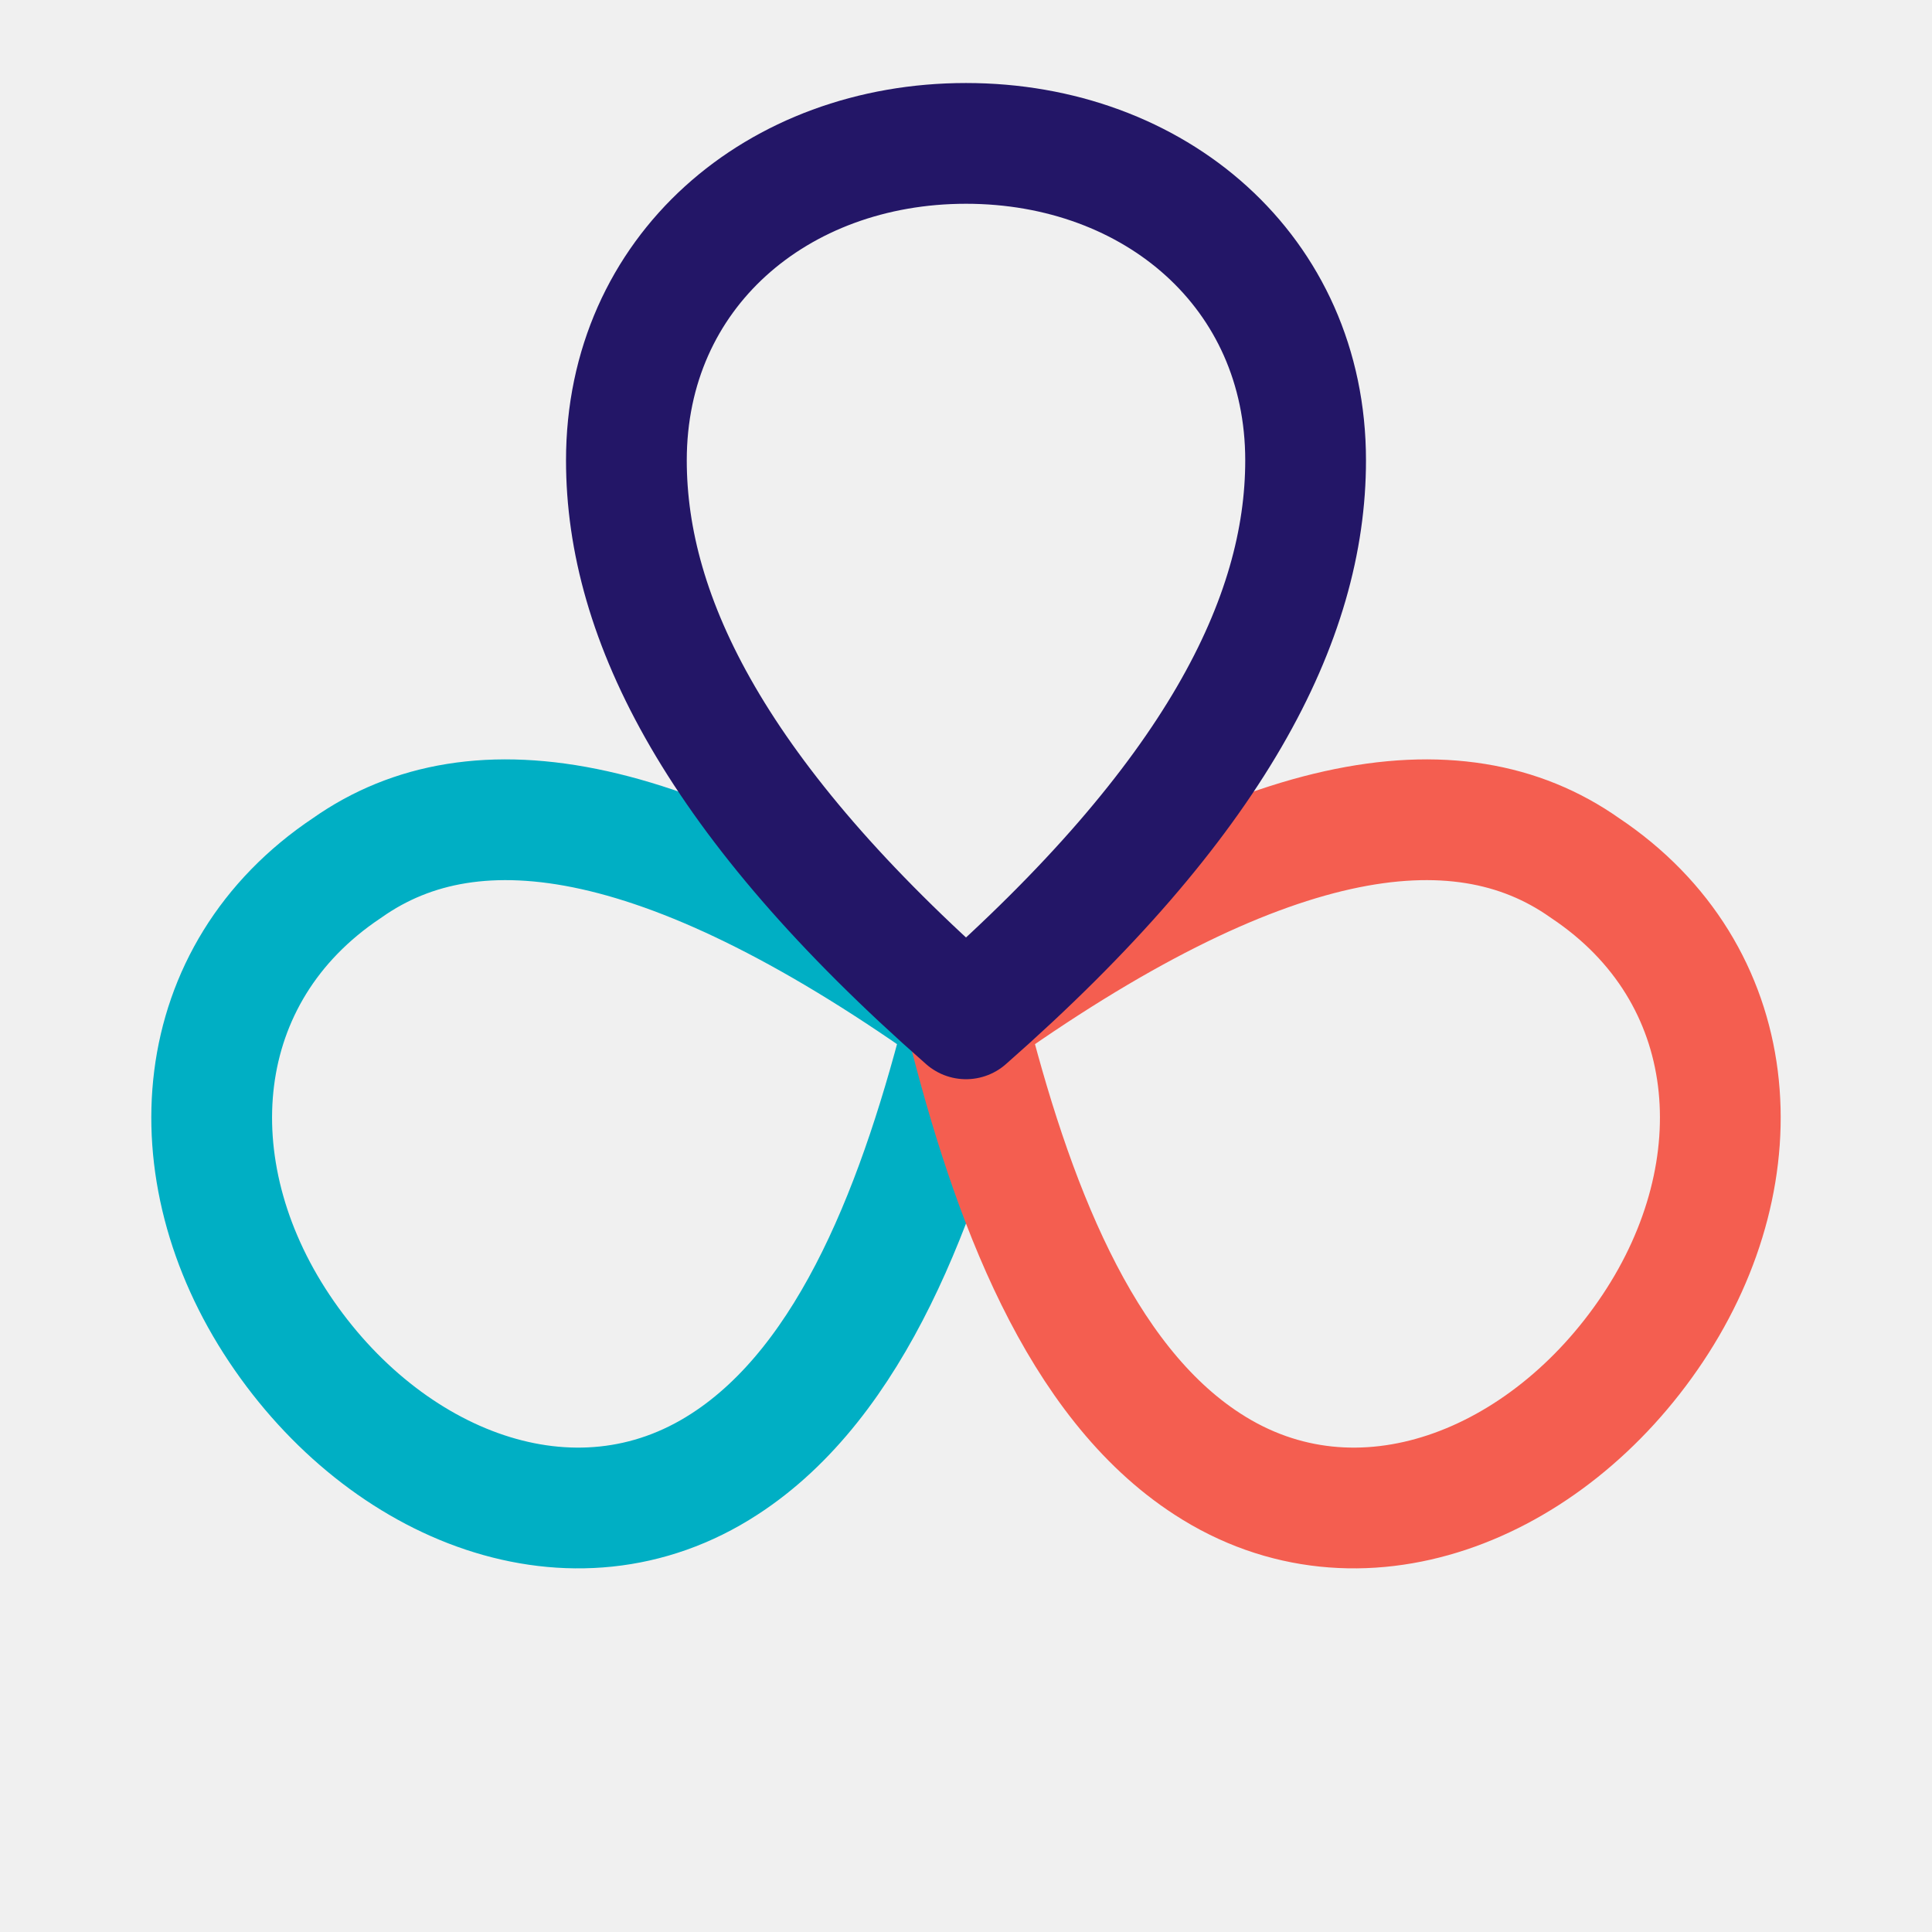
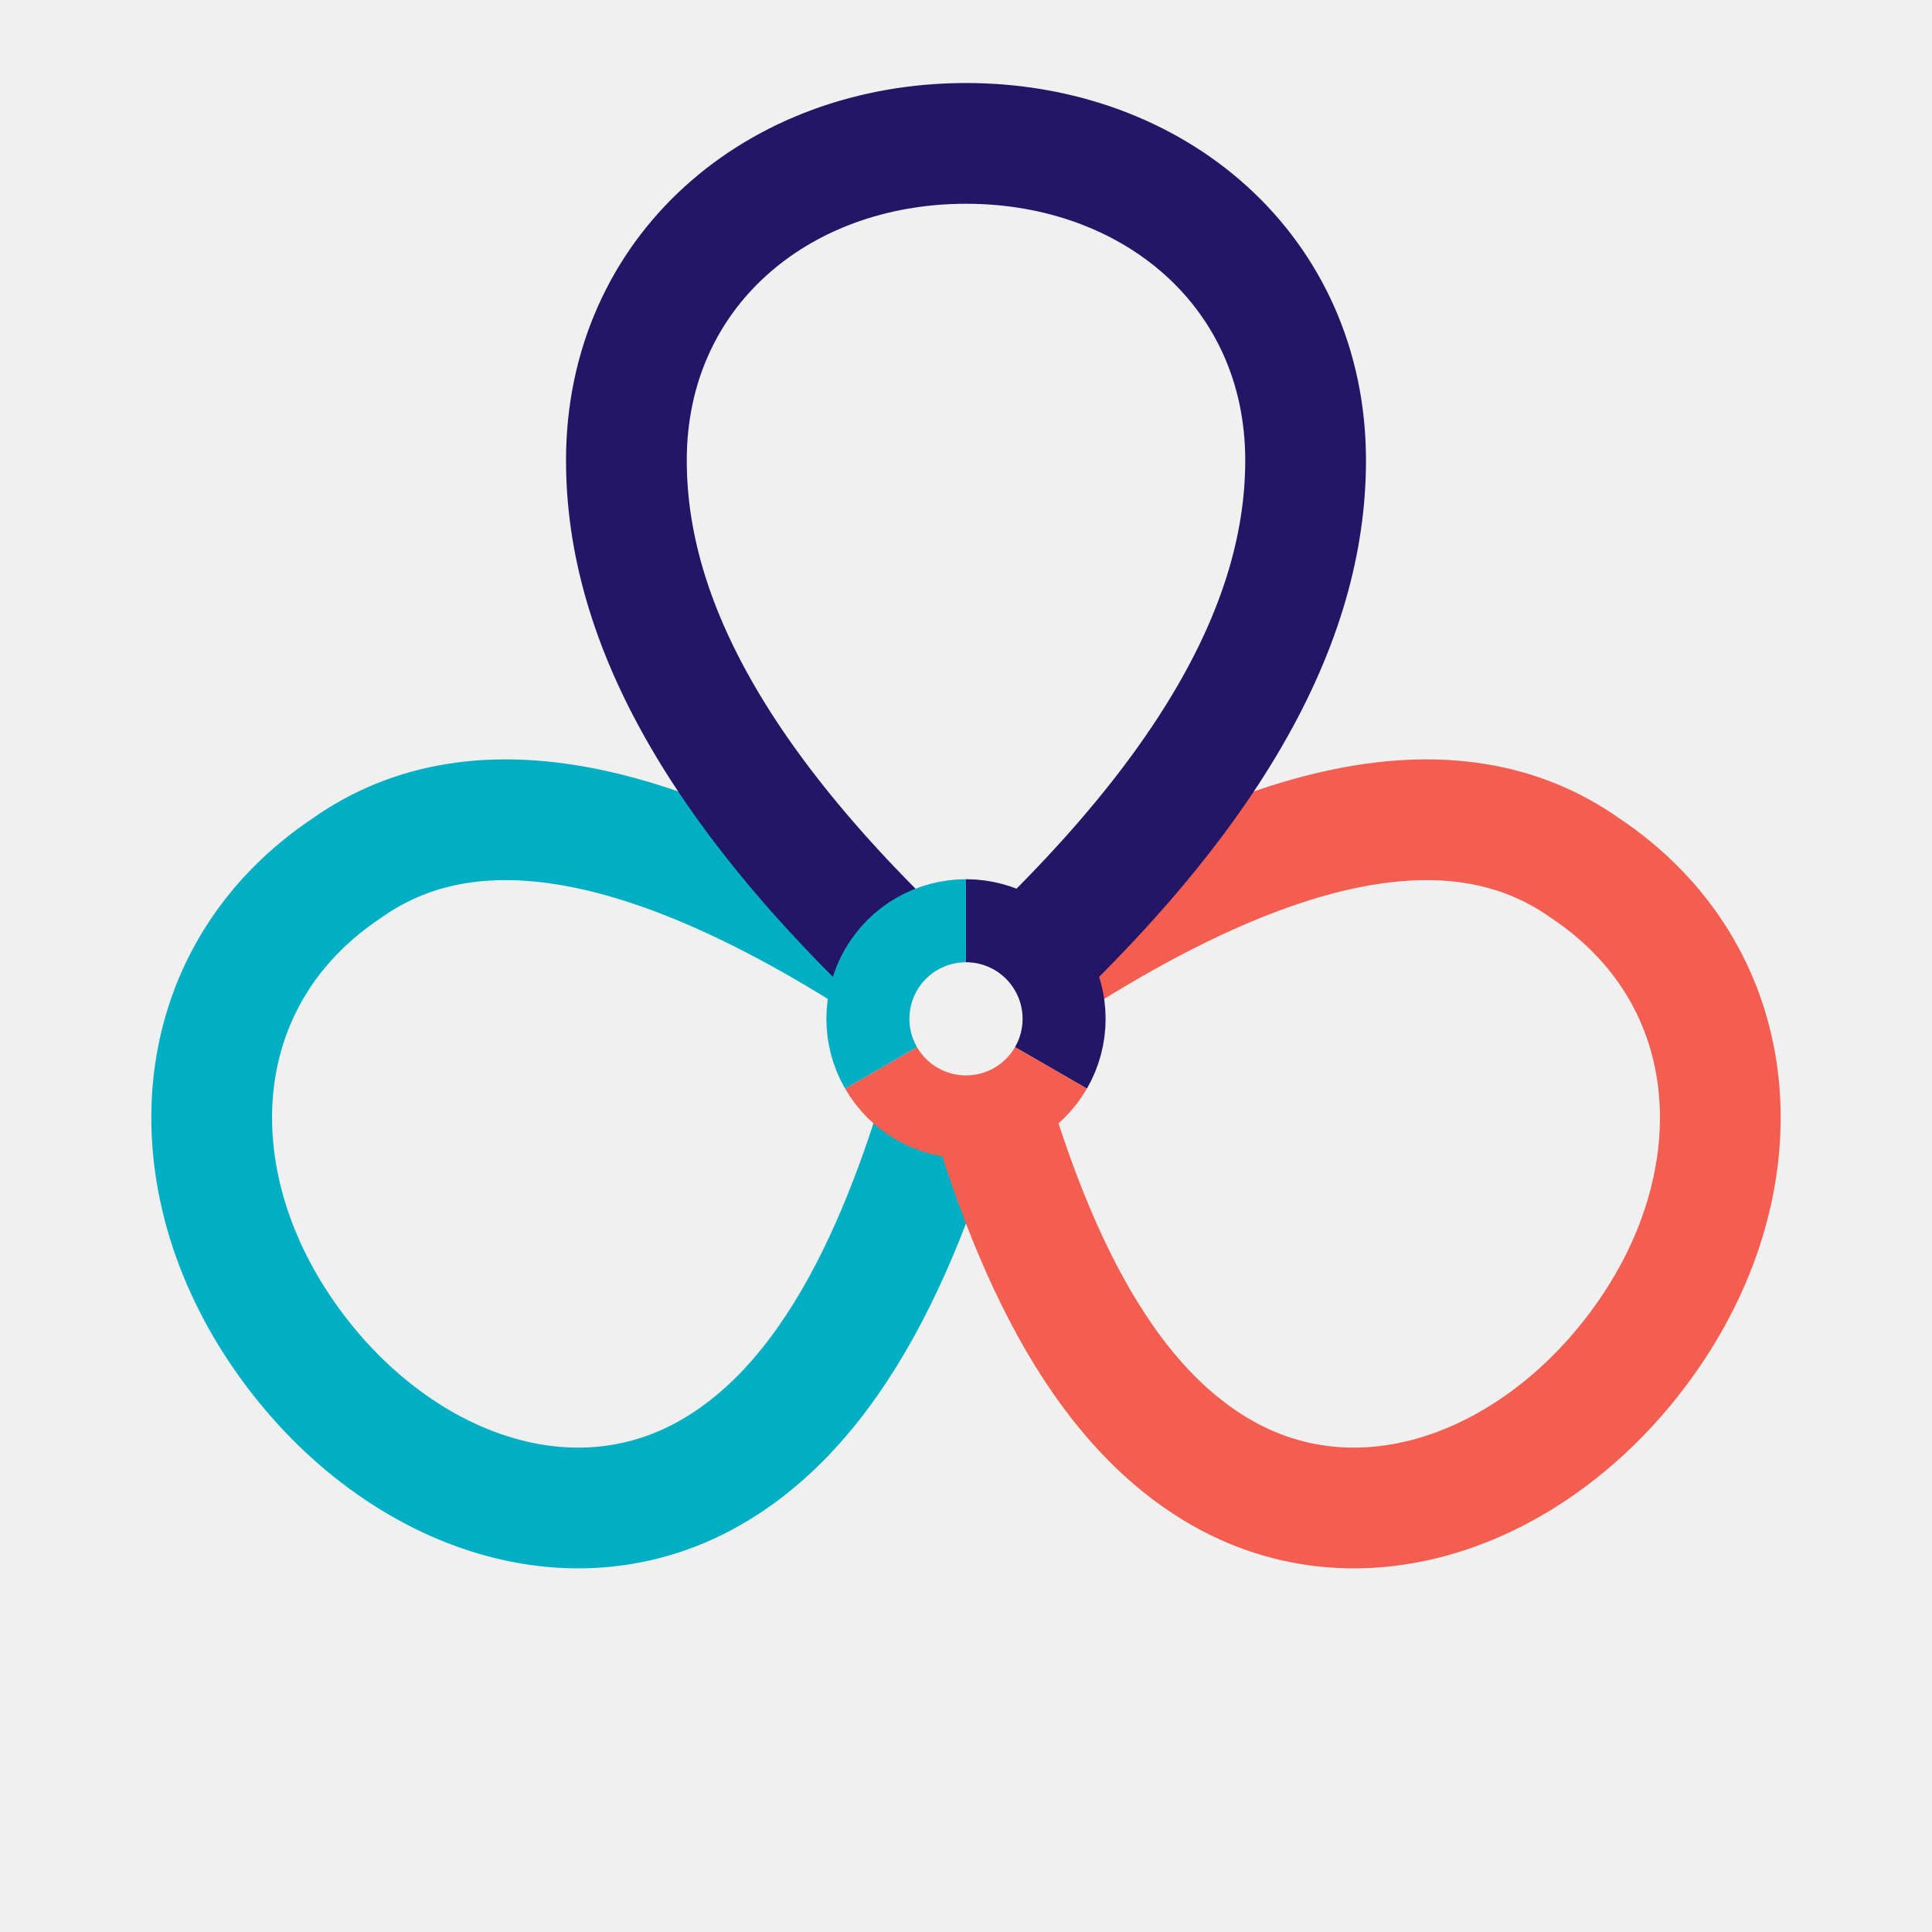
<svg xmlns="http://www.w3.org/2000/svg" viewBox="0 0 256 256" fill="none" role="img" aria-labelledby="title desc">
-   <path d="M128 135C89 107 63 103 46 115C25 129 23 155 37 176S76 207 96 194C113 183 122 159 128 135Z" stroke="#00AFC4" stroke-width="16" stroke-linecap="round" stroke-linejoin="round" />
-   <path d="M128 135C167 107 193 103 210 115C231 129 233 155 219 176S180 207 160 194C143 183 134 159 128 135Z" stroke="#F45E50" stroke-width="16" stroke-linecap="round" stroke-linejoin="round" />
-   <path d="M128 135C95 106 83 82 83 61C83 36 103 19 128 19S173 36 173 61C173 82 161 106 128 135Z" stroke="#231667" stroke-width="16" stroke-linecap="round" stroke-linejoin="round" />
+   <defs>
+     <mask id="junction">
+       <rect width="256" height="256" fill="white" />
+       <circle cx="128" cy="135" r="16" fill="black" />
+     </mask>
+   </defs>
+   <g mask="url(#junction)" stroke-width="16" stroke-linecap="round" stroke-linejoin="round">
+     <path d="M128 135C89 107 63 103 46 115C25 129 23 155 37 176S76 207 96 194C113 183 122 159 128 135Z" stroke="#00AFC4" />
+     <path d="M128 135C167 107 193 103 210 115C231 129 233 155 219 176S180 207 160 194C143 183 134 159 128 135Z" stroke="#F45E50" />
+     <path d="M128 135C95 106 83 82 83 61C83 36 103 19 128 19S173 36 173 61C173 82 161 106 128 135Z" stroke="#231667" />
+   </g>
+   <g fill="none" stroke-width="11" stroke-linecap="butt">
+     <path d="M128 122A13 13 0 0 1 139.258 141.5" stroke="#231667" />
+     <path d="M139.258 141.5A13 13 0 0 1 116.742 141.5" stroke="#F45E50" />
+     <path d="M116.742 141.5A13 13 0 0 1 128 122" stroke="#00AFC4" />
+   </g>
</svg>
